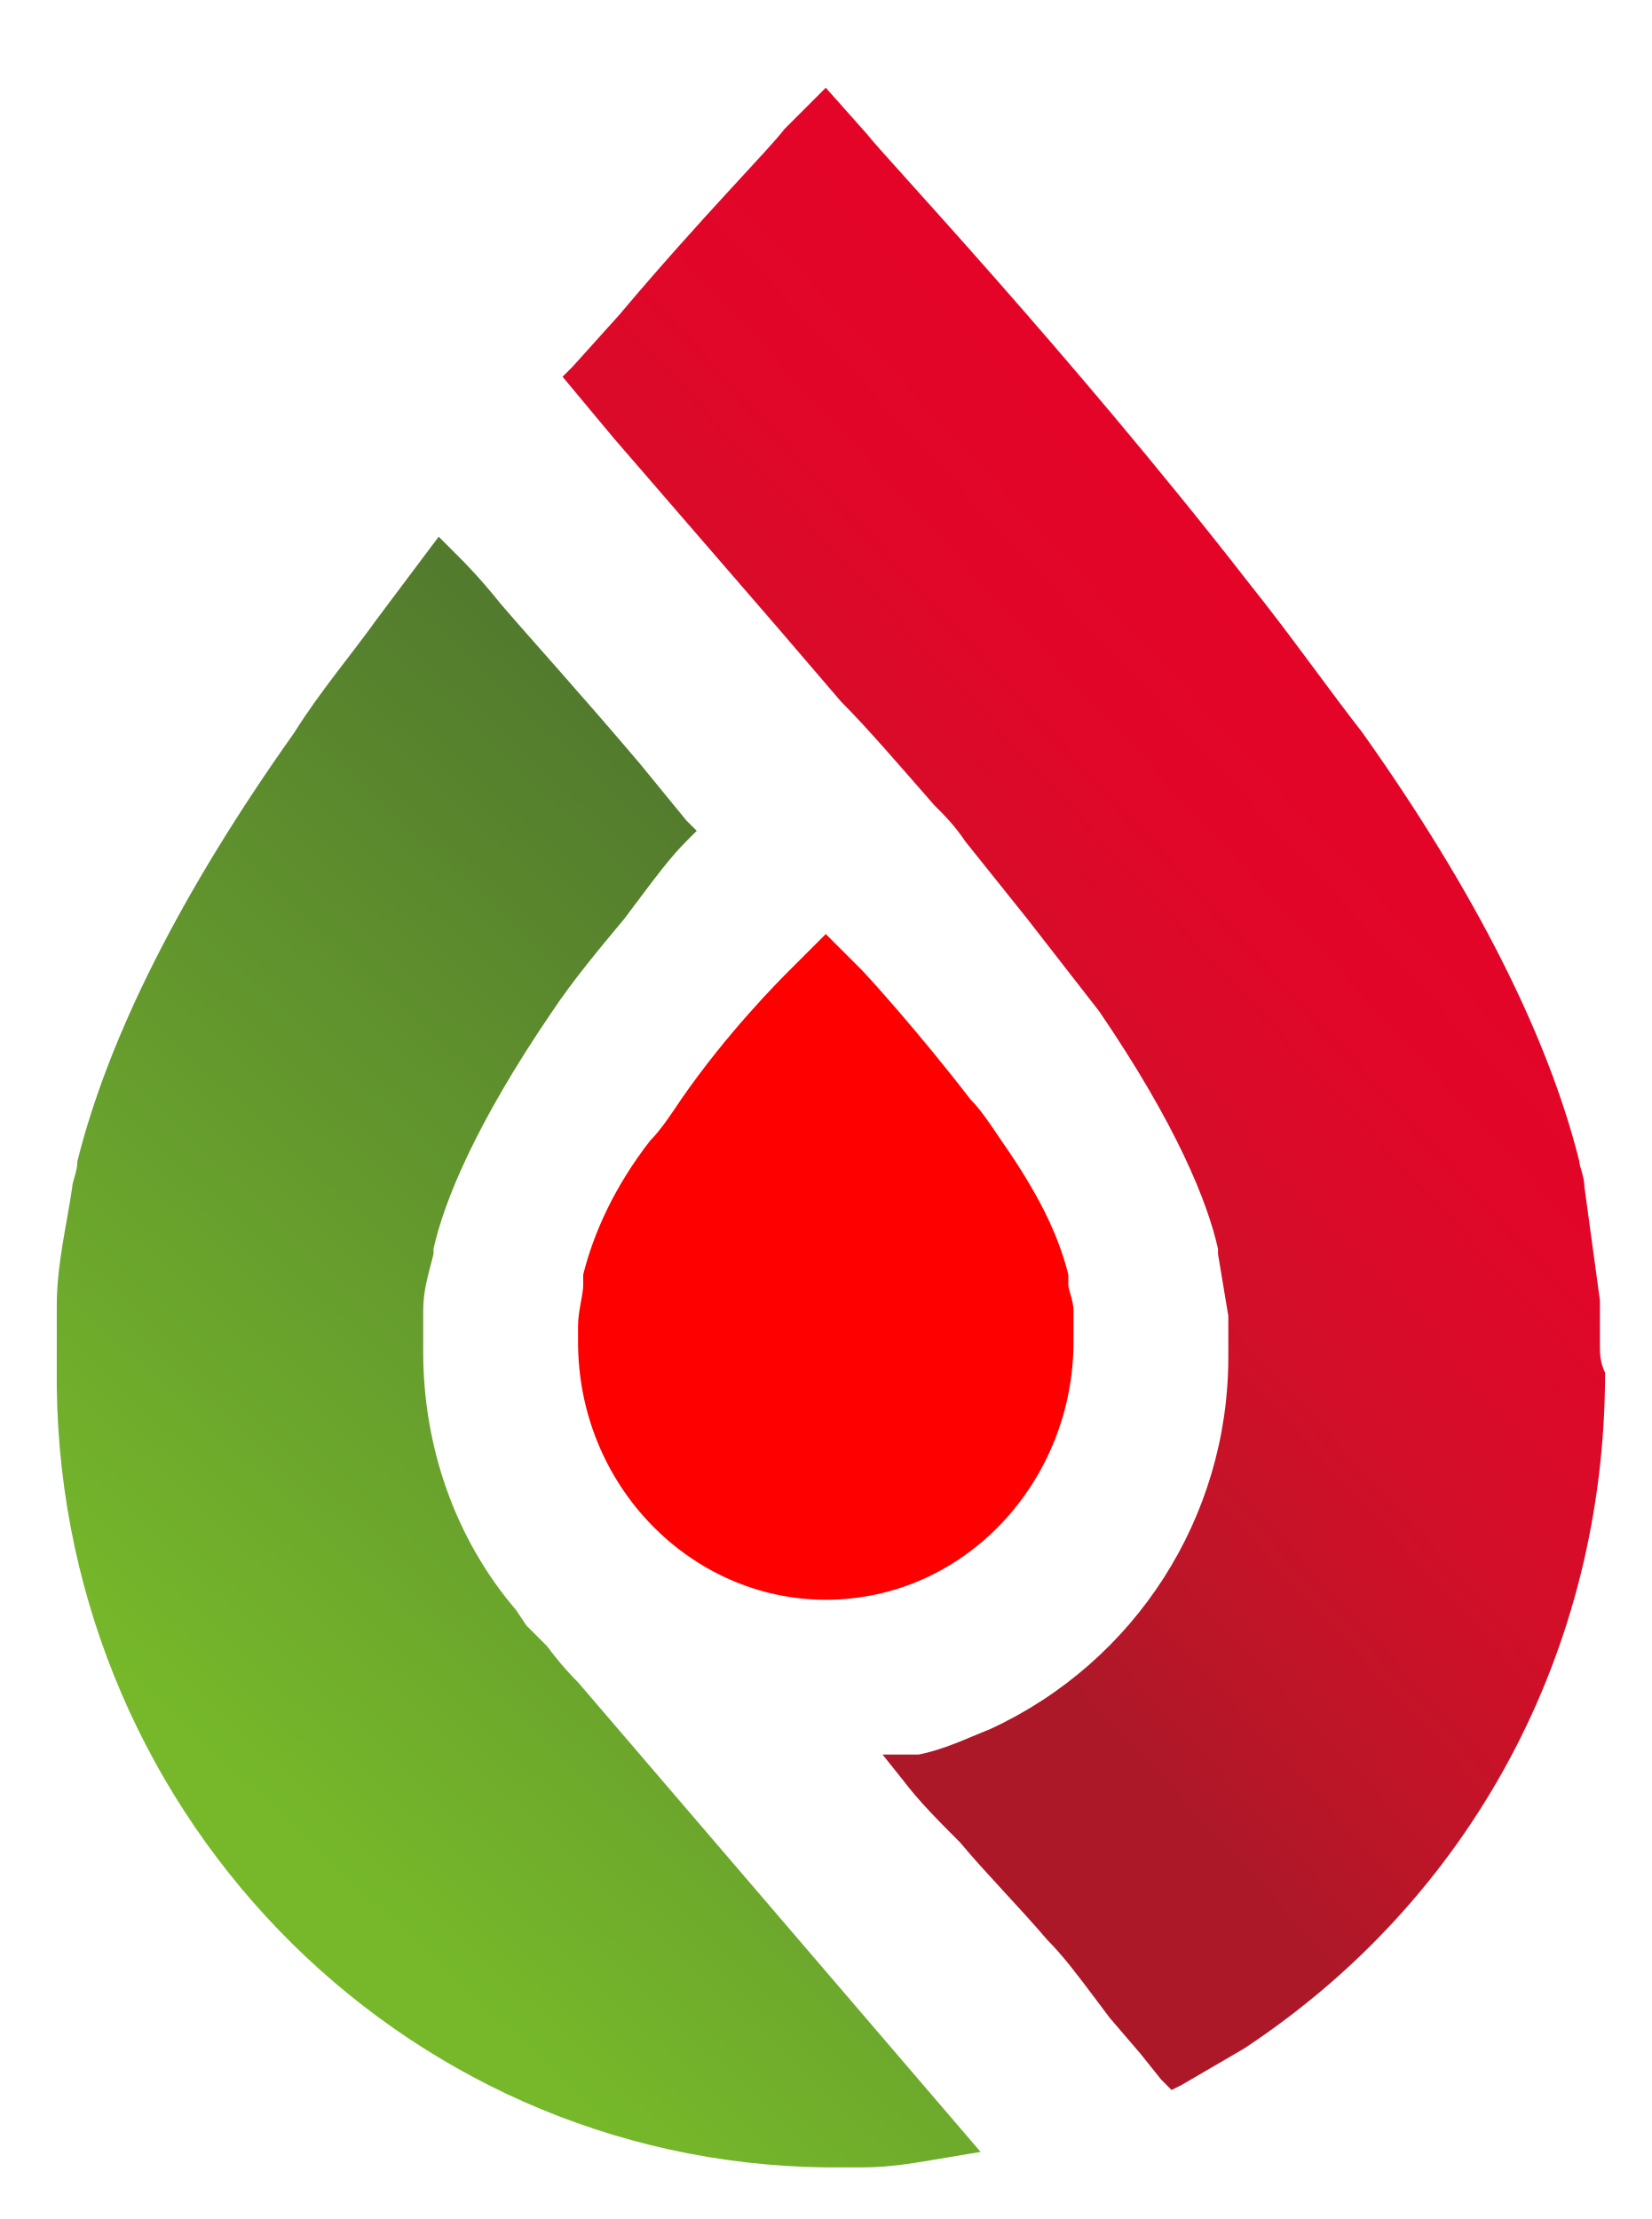
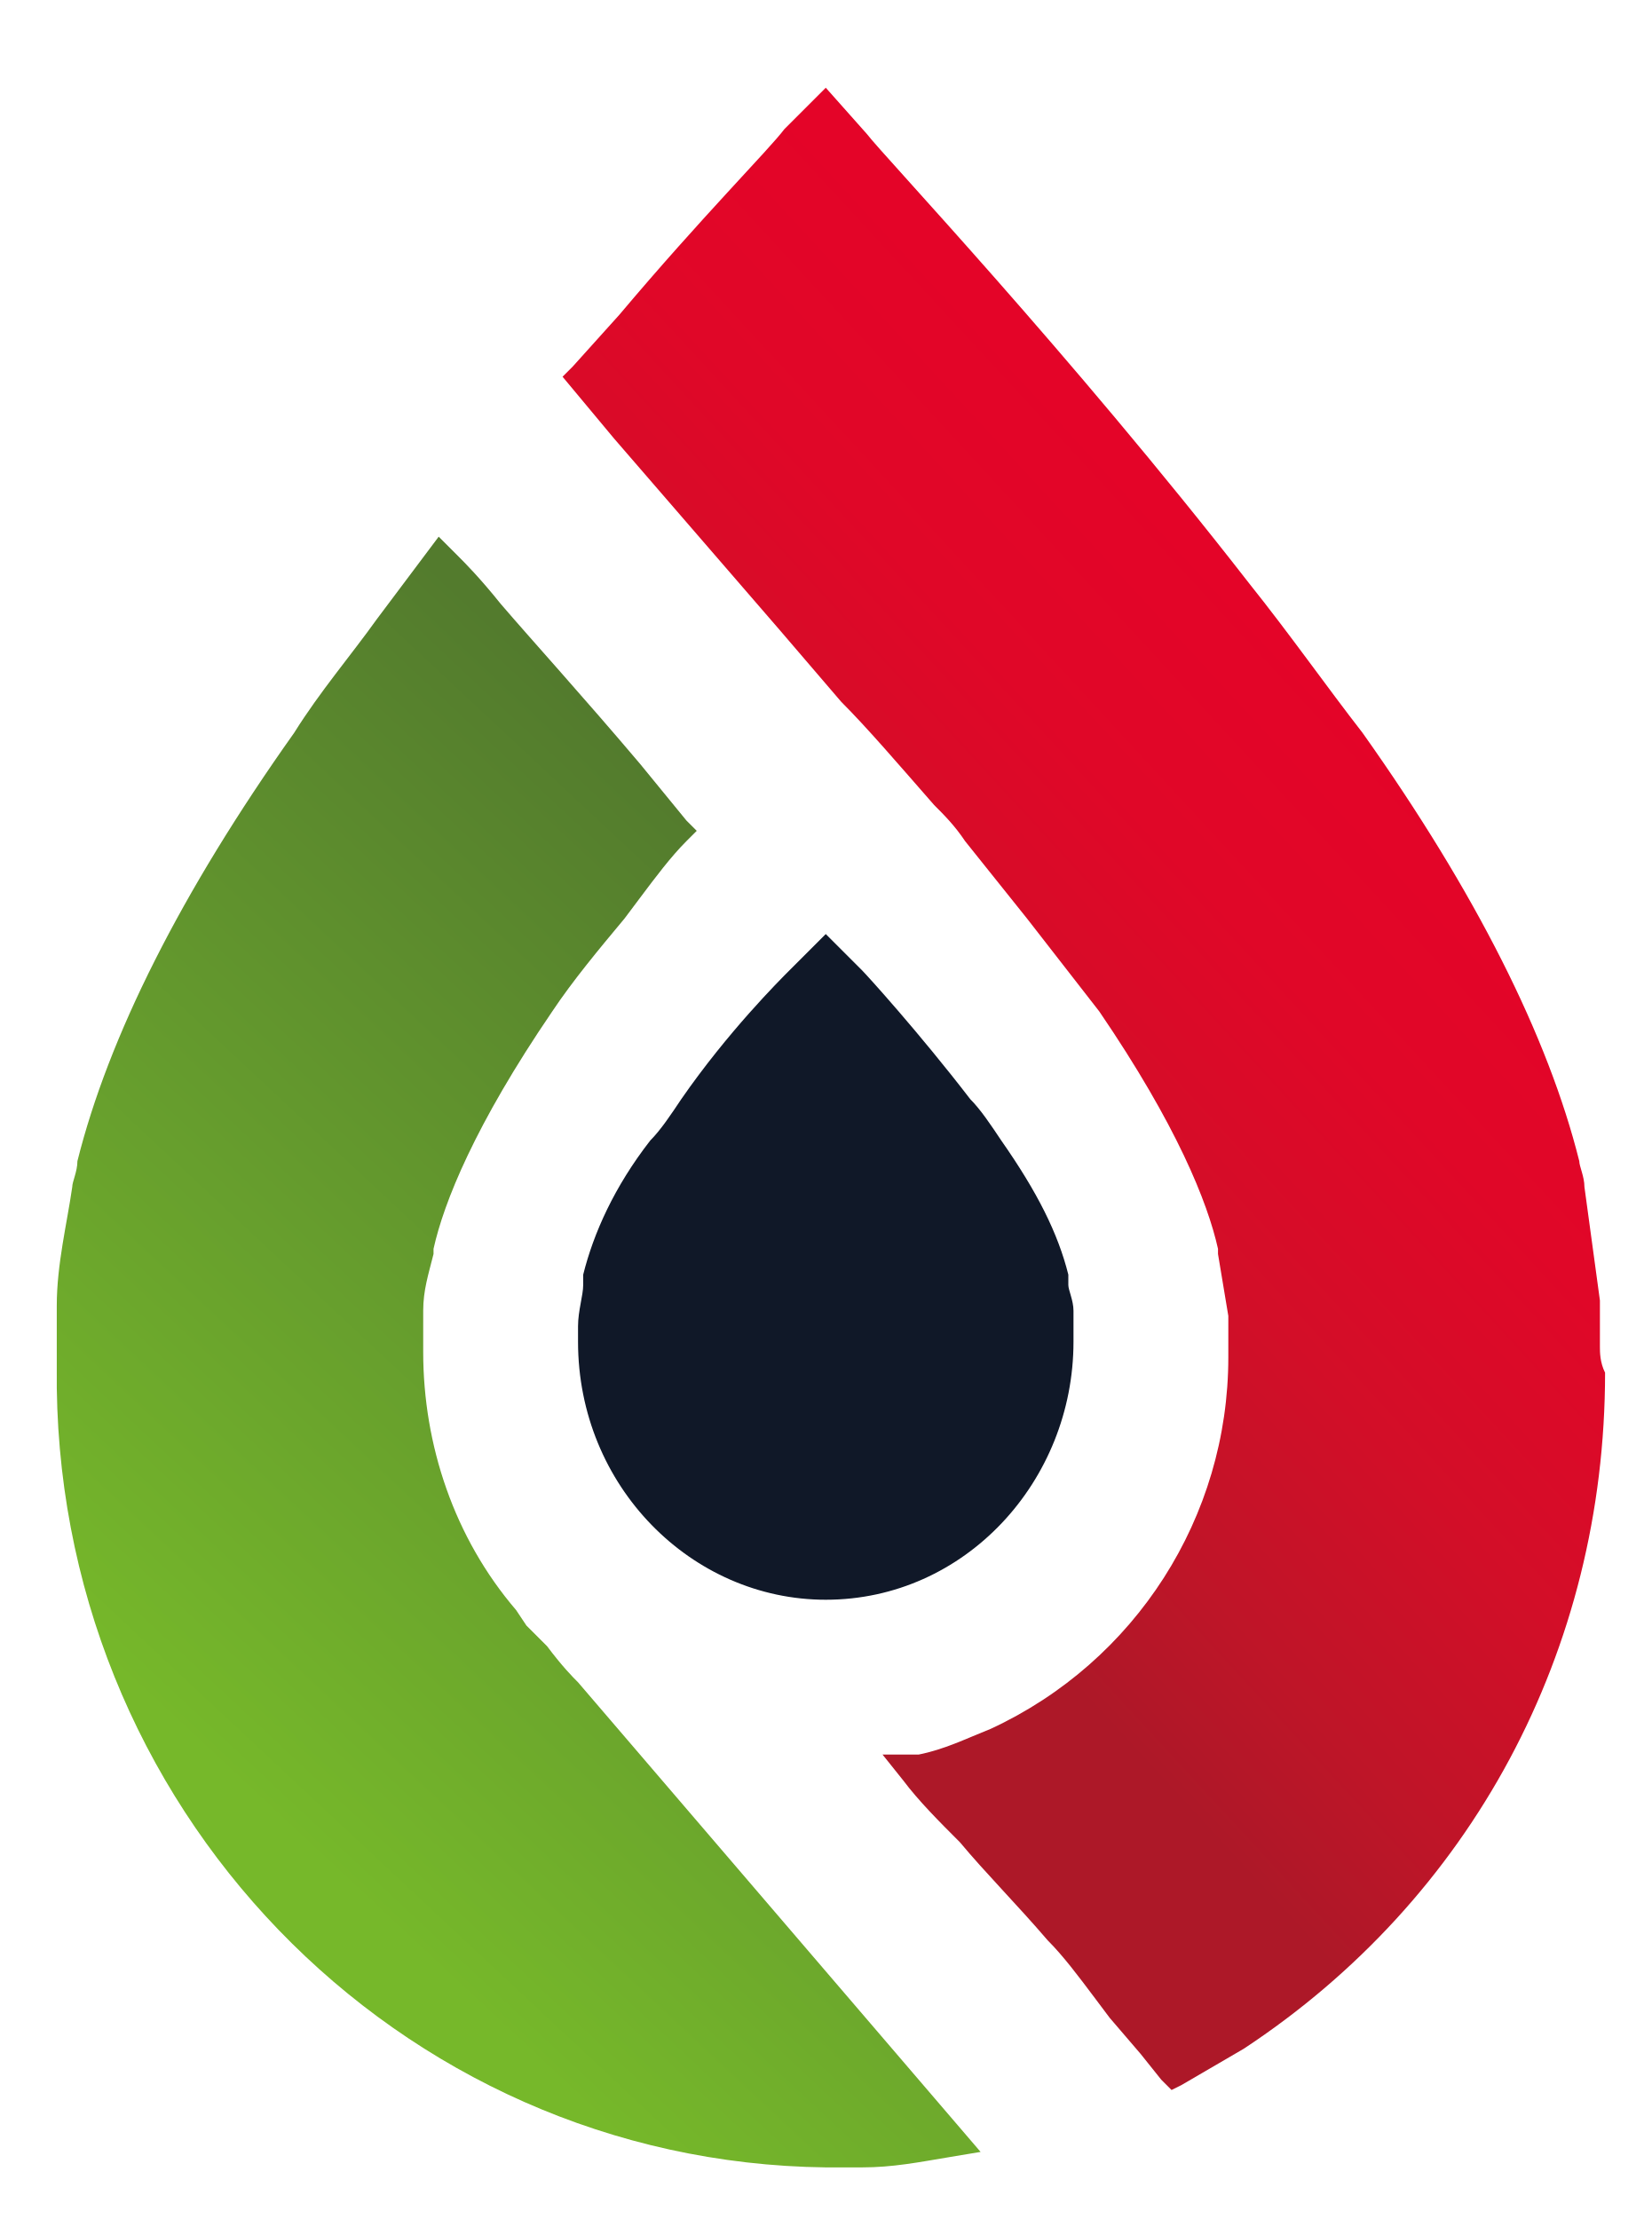
<svg xmlns="http://www.w3.org/2000/svg" viewBox="0 0 32 43">
-   <path d="M20.8 25.4c0-.2-.1-.4-.1-.5v-.2c-.2-.8-.6-1.6-1.3-2.6-.2-.3-.4-.6-.6-.8-1-1.3-2-2.4-2.1-2.5l-.7-.7-.7.7c-.2.2-1.2 1.2-2.1 2.5-.2.3-.4.6-.6.8-.7.9-1.1 1.8-1.3 2.6v.2c0 .2-.1.5-.1.8v.3c0 2.8 2.2 5 4.8 5 2.7 0 4.8-2.3 4.8-5v-.6z" fill="red" />
+   <path d="M20.8 25.4c0-.2-.1-.4-.1-.5v-.2c-.2-.8-.6-1.6-1.3-2.6-.2-.3-.4-.6-.6-.8-1-1.3-2-2.4-2.1-2.5l-.7-.7-.7.7c-.2.2-1.2 1.2-2.1 2.5-.2.3-.4.6-.6.8-.7.9-1.1 1.8-1.3 2.6v.2c0 .2-.1.5-.1.8v.3c0 2.8 2.2 5 4.8 5 2.7 0 4.8-2.3 4.8-5v-.6z" fill="#101828" />
  <linearGradient id="a" gradientUnits="userSpaceOnUse" x1="26.984" y1="28.642" x2="14.505" y2="17.133" gradientTransform="matrix(1 0 0 -1 0 43)">
    <stop offset="0" stop-color="#E40428" />
    <stop offset=".267" stop-color="#E00728" />
    <stop offset=".542" stop-color="#D30E28" />
    <stop offset=".822" stop-color="#BE1528" />
    <stop offset="1" stop-color="#AD1828" />
  </linearGradient>
  <path d="M31 26.1v-.9l-.3-2.2c0-.2-.1-.4-.1-.5-.6-2.4-2-5.2-4.2-8.3-.7-.9-1.4-1.9-2.2-2.9-3.5-4.5-7.1-8.3-7.4-8.7l-.8-.9-.8.8c-.3.4-1.6 1.7-3.2 3.6l-.9 1-.2.2 1 1.2 3.2 3.7 1.2 1.4c.5.5 1.1 1.2 1.8 2 .2.2.4.4.6.7l.4.5.8 1 1.4 1.8c1.5 2.2 2.1 3.7 2.3 4.6v.1l.2 1.2v.8c0 3.1-1.8 5.9-4.6 7.2-.5.2-.9.4-1.4.5h-.7l.4.5c.3.4.7.8 1.1 1.2.5.6 1.1 1.2 1.7 1.9.3.3.6.7.9 1.1l.3.4.6.7.4.5.2.2.2-.1 1.2-.7c4.4-2.9 7-7.7 7-13.1-.1-.2-.1-.4-.1-.5z" fill="url(#a)" />
  <linearGradient id="b" gradientUnits="userSpaceOnUse" x1="5.196" y1="7.833" x2="18.788" y2="22.377" gradientTransform="matrix(1 0 0 -1 0 43)">
    <stop offset="0" stop-color="#76B82A" />
    <stop offset=".444" stop-color="#669D2D" />
    <stop offset="1" stop-color="#537B2D" />
  </linearGradient>
  <path d="M11.2 32.6c-.1-.1-.3-.3-.6-.7l-.4-.4-.2-.3c-1.2-1.4-1.8-3.2-1.8-5v-.8c0-.4.1-.7.2-1.1v-.1c.2-.9.8-2.4 2.3-4.6.4-.6.9-1.2 1.4-1.8l.3-.4c.3-.4.6-.8.9-1.1l.2-.2-.2-.2-.9-1.1c-1.1-1.3-2.1-2.4-2.7-3.1-.4-.5-.7-.8-.8-.9l-.4-.4L7.3 12c-.5.7-1.1 1.4-1.6 2.2-2.2 3.1-3.6 5.9-4.2 8.3 0 .2-.1.4-.1.5-.1.7-.3 1.5-.3 2.3v1.2C1 35 7.7 41.9 16 42h.7c.6 0 1.1-.1 1.7-.2l.6-.1-7.8-9.1z" fill="url(#b)" />
</svg>
